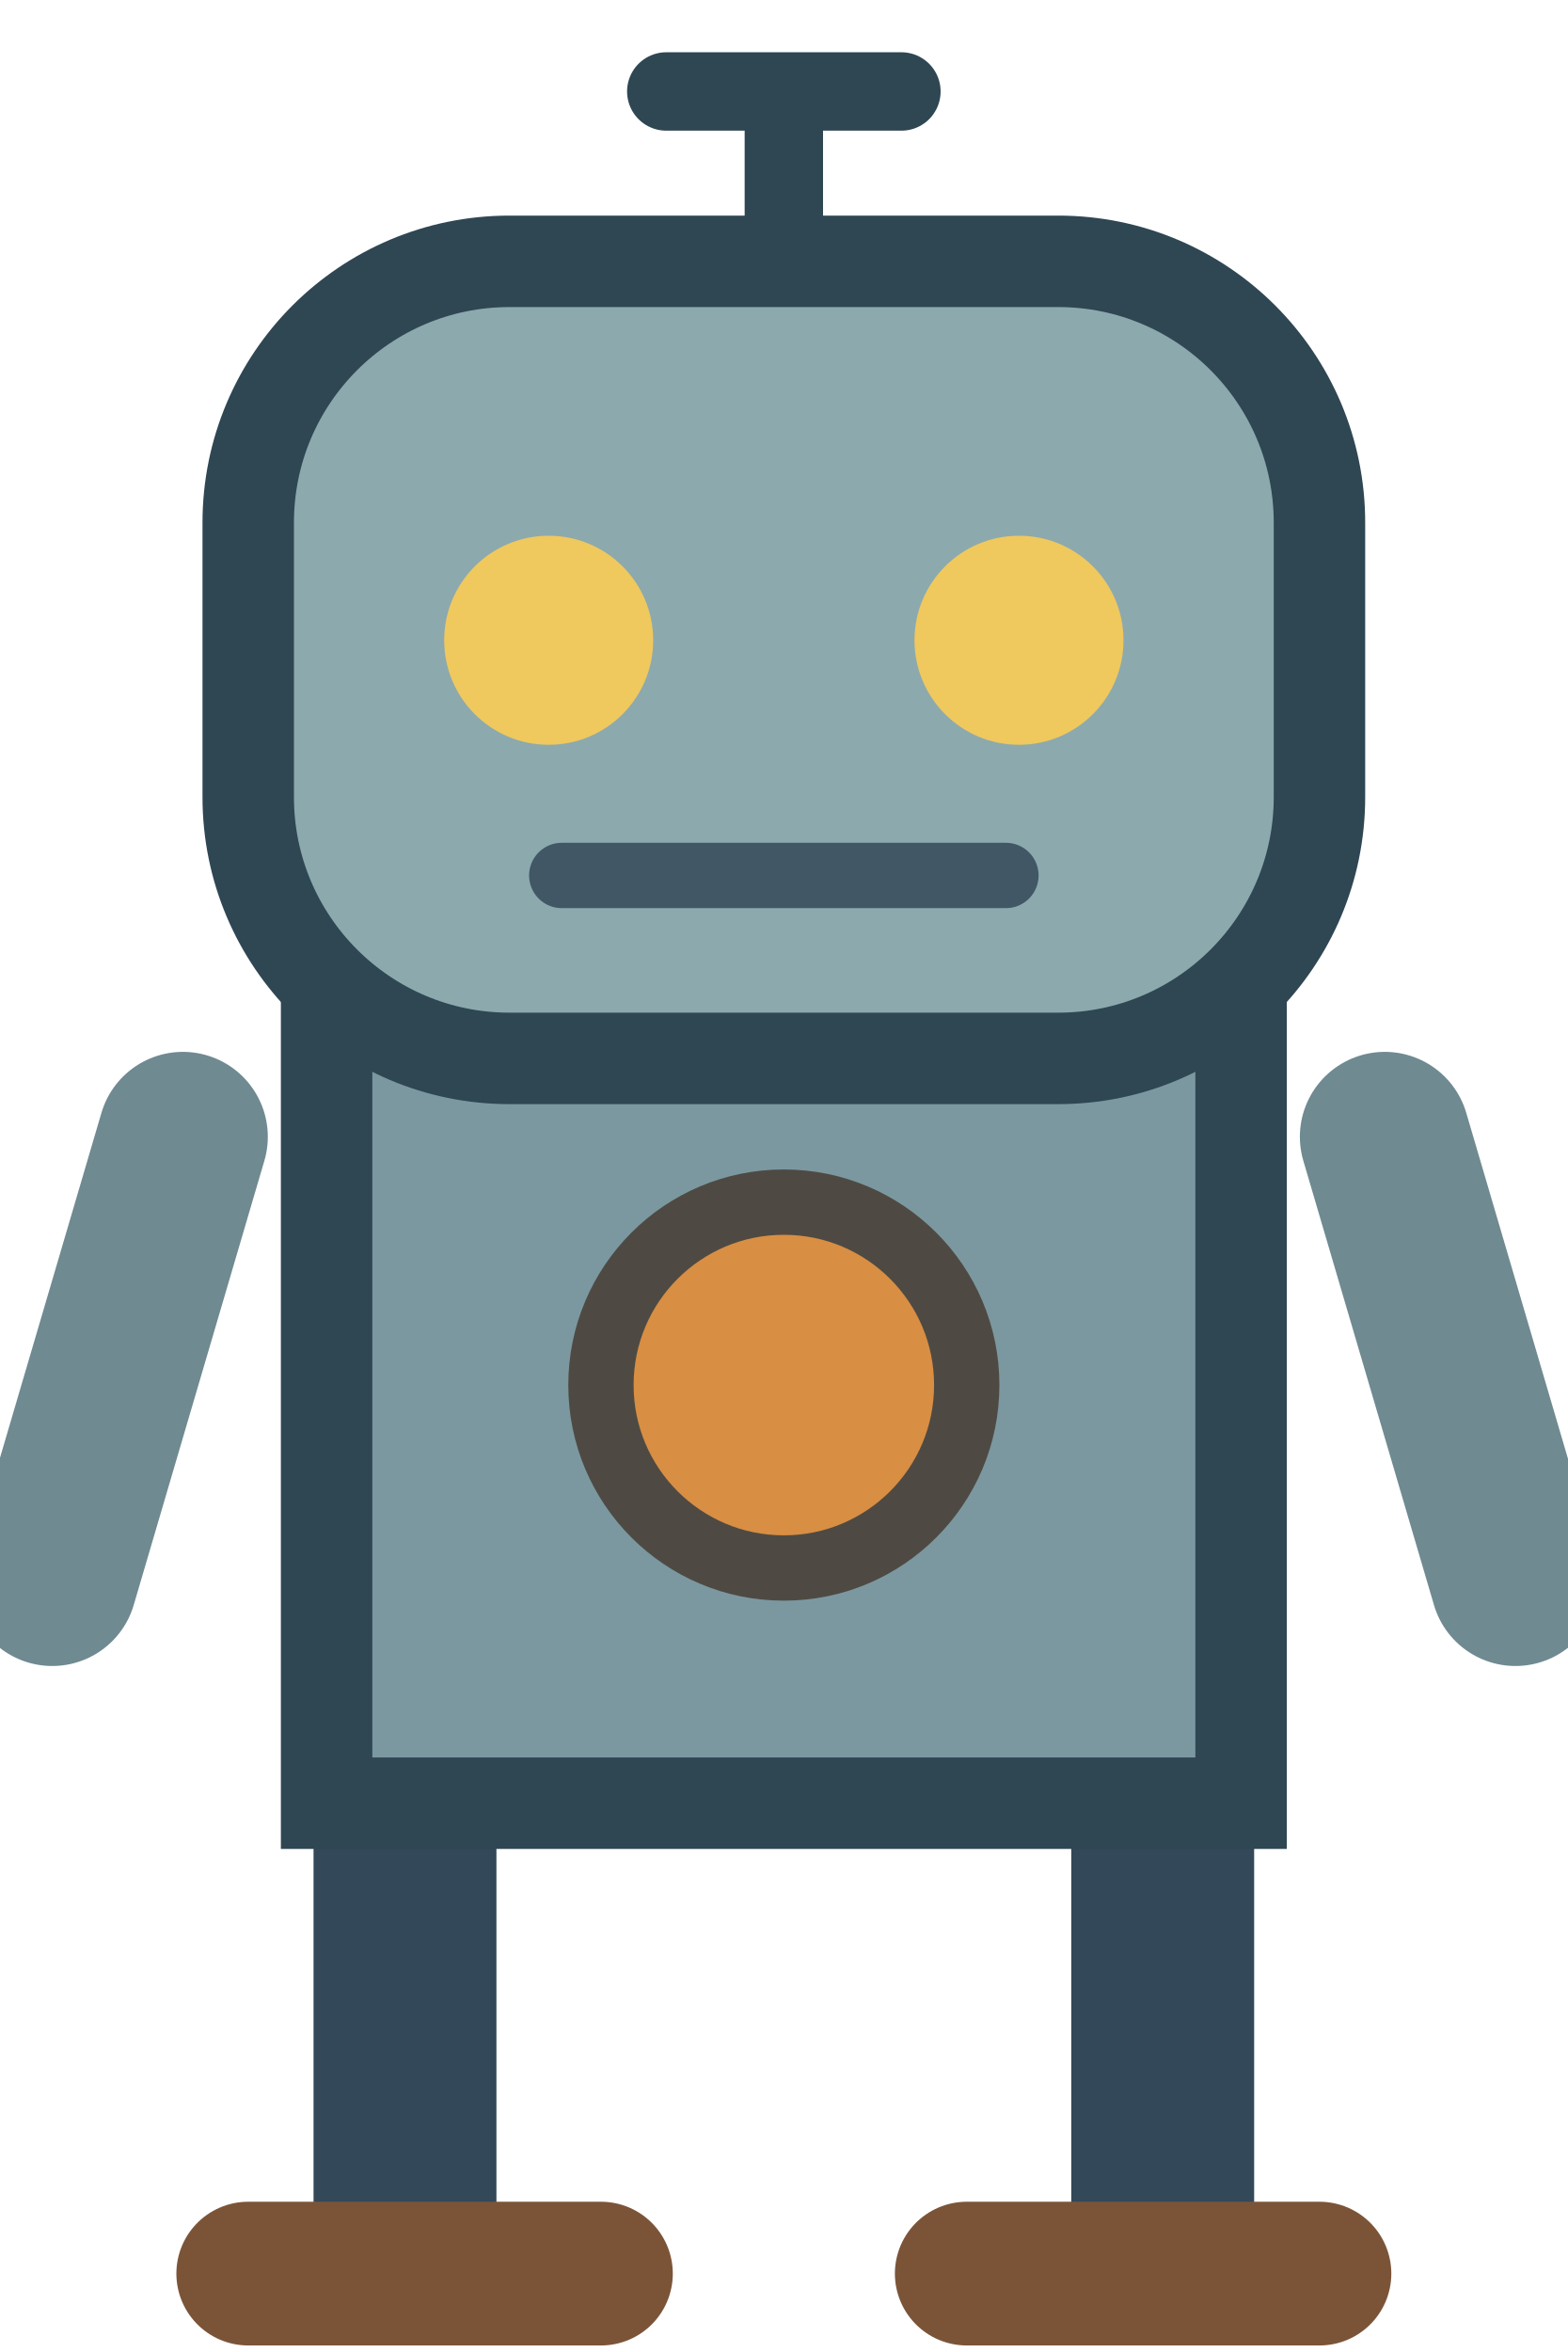
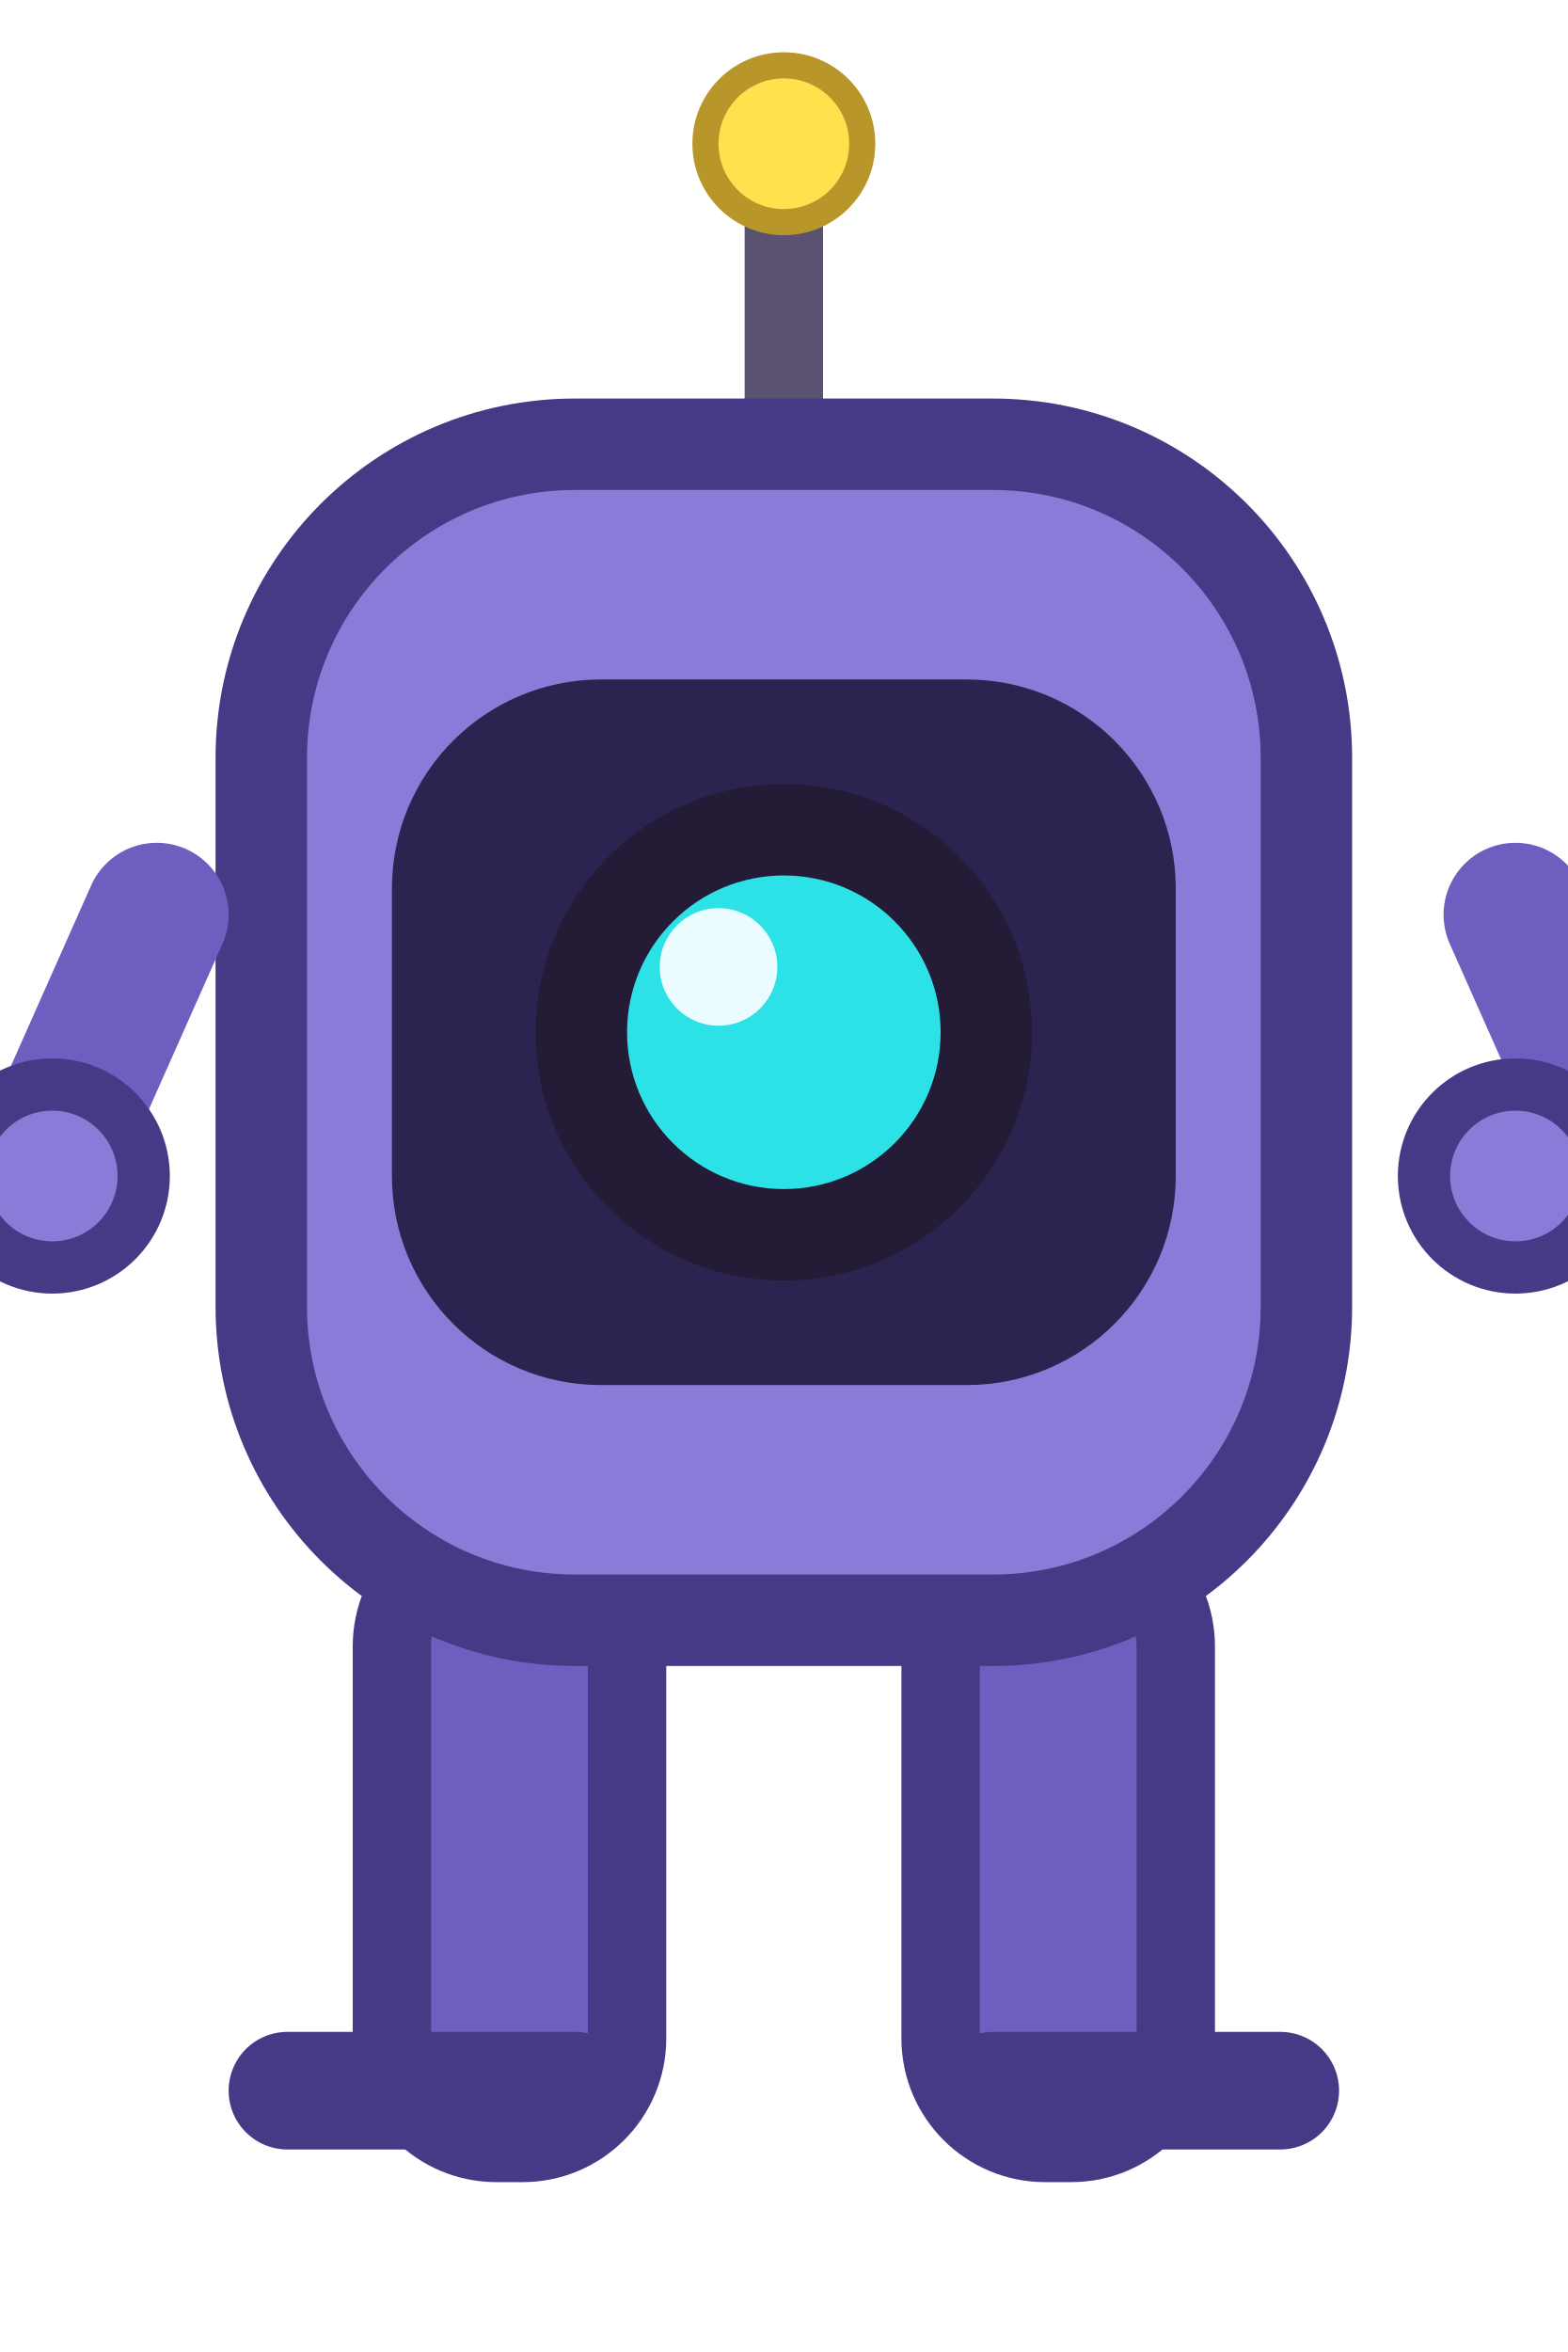
<svg xmlns="http://www.w3.org/2000/svg" viewBox="0 0 120 180">
-   <path d="M31 169V126m58 43v-43" stroke="#334858" stroke-width="14" stroke-linecap="round" />
-   <path d="M19 174h27m28 0h27" stroke="#7b5438" stroke-width="11" stroke-linecap="round" />
-   <path d="M25 71h70v67H25z" fill="#7b98a0" stroke="#2f4653" stroke-width="7" rx="15" />
-   <path d="M14 87 4 121m102-34 10 34" stroke="#6f8a91" stroke-width="13" stroke-linecap="round" />
-   <rect x="19" y="20" width="82" height="61" rx="20" fill="#8ca9ae" stroke="#2f4653" stroke-width="7" />
-   <path d="M60 20V7m-9 0h18" stroke="#2f4653" stroke-width="6" stroke-linecap="round" />
-   <circle cx="42" cy="49" r="8" fill="#efc85e" />
-   <circle cx="78" cy="49" r="8" fill="#efc85e" />
-   <path d="M43 67h34" stroke="#415765" stroke-width="5" stroke-linecap="round" />
-   <circle cx="60" cy="106" r="14" fill="#d88e43" stroke="#4e4a43" stroke-width="5" />
+   <path d="M60 34V14" stroke="#5b5170" stroke-width="6" stroke-linecap="round" />
+   <circle cx="60" cy="11" r="6" fill="#FFE14D" stroke="#b9962a" stroke-width="2" />
+   <rect x="30" y="118" width="18" height="46" rx="8" fill="#6d5fc0" stroke="#463a86" stroke-width="6" />
+   <rect x="72" y="118" width="18" height="46" rx="8" fill="#6d5fc0" stroke="#463a86" stroke-width="6" />
+   <path d="M22 160h22m32 0h22" stroke="#463a86" stroke-width="9" stroke-linecap="round" />
+   <rect x="20" y="34" width="80" height="90" rx="24" fill="#8a7bd8" stroke="#463a86" stroke-width="7" />
+   <rect x="30" y="52" width="60" height="54" rx="16" fill="#2b2450" />
+   <circle cx="60" cy="79" r="19" fill="#241B36" />
+   <circle cx="60" cy="79" r="12" fill="#2DE2E6" />
+   <circle cx="55" cy="74" r="4.5" fill="#eafcff" />
+   <path d="M12 70l-8 18m112-18l8 18" stroke="#6d5fc0" stroke-width="11" stroke-linecap="round" />
+   <circle cx="4" cy="90" r="7" fill="#8a7bd8" stroke="#463a86" stroke-width="4" />
+   <circle cx="116" cy="90" r="7" fill="#8a7bd8" stroke="#463a86" stroke-width="4" />
</svg>
